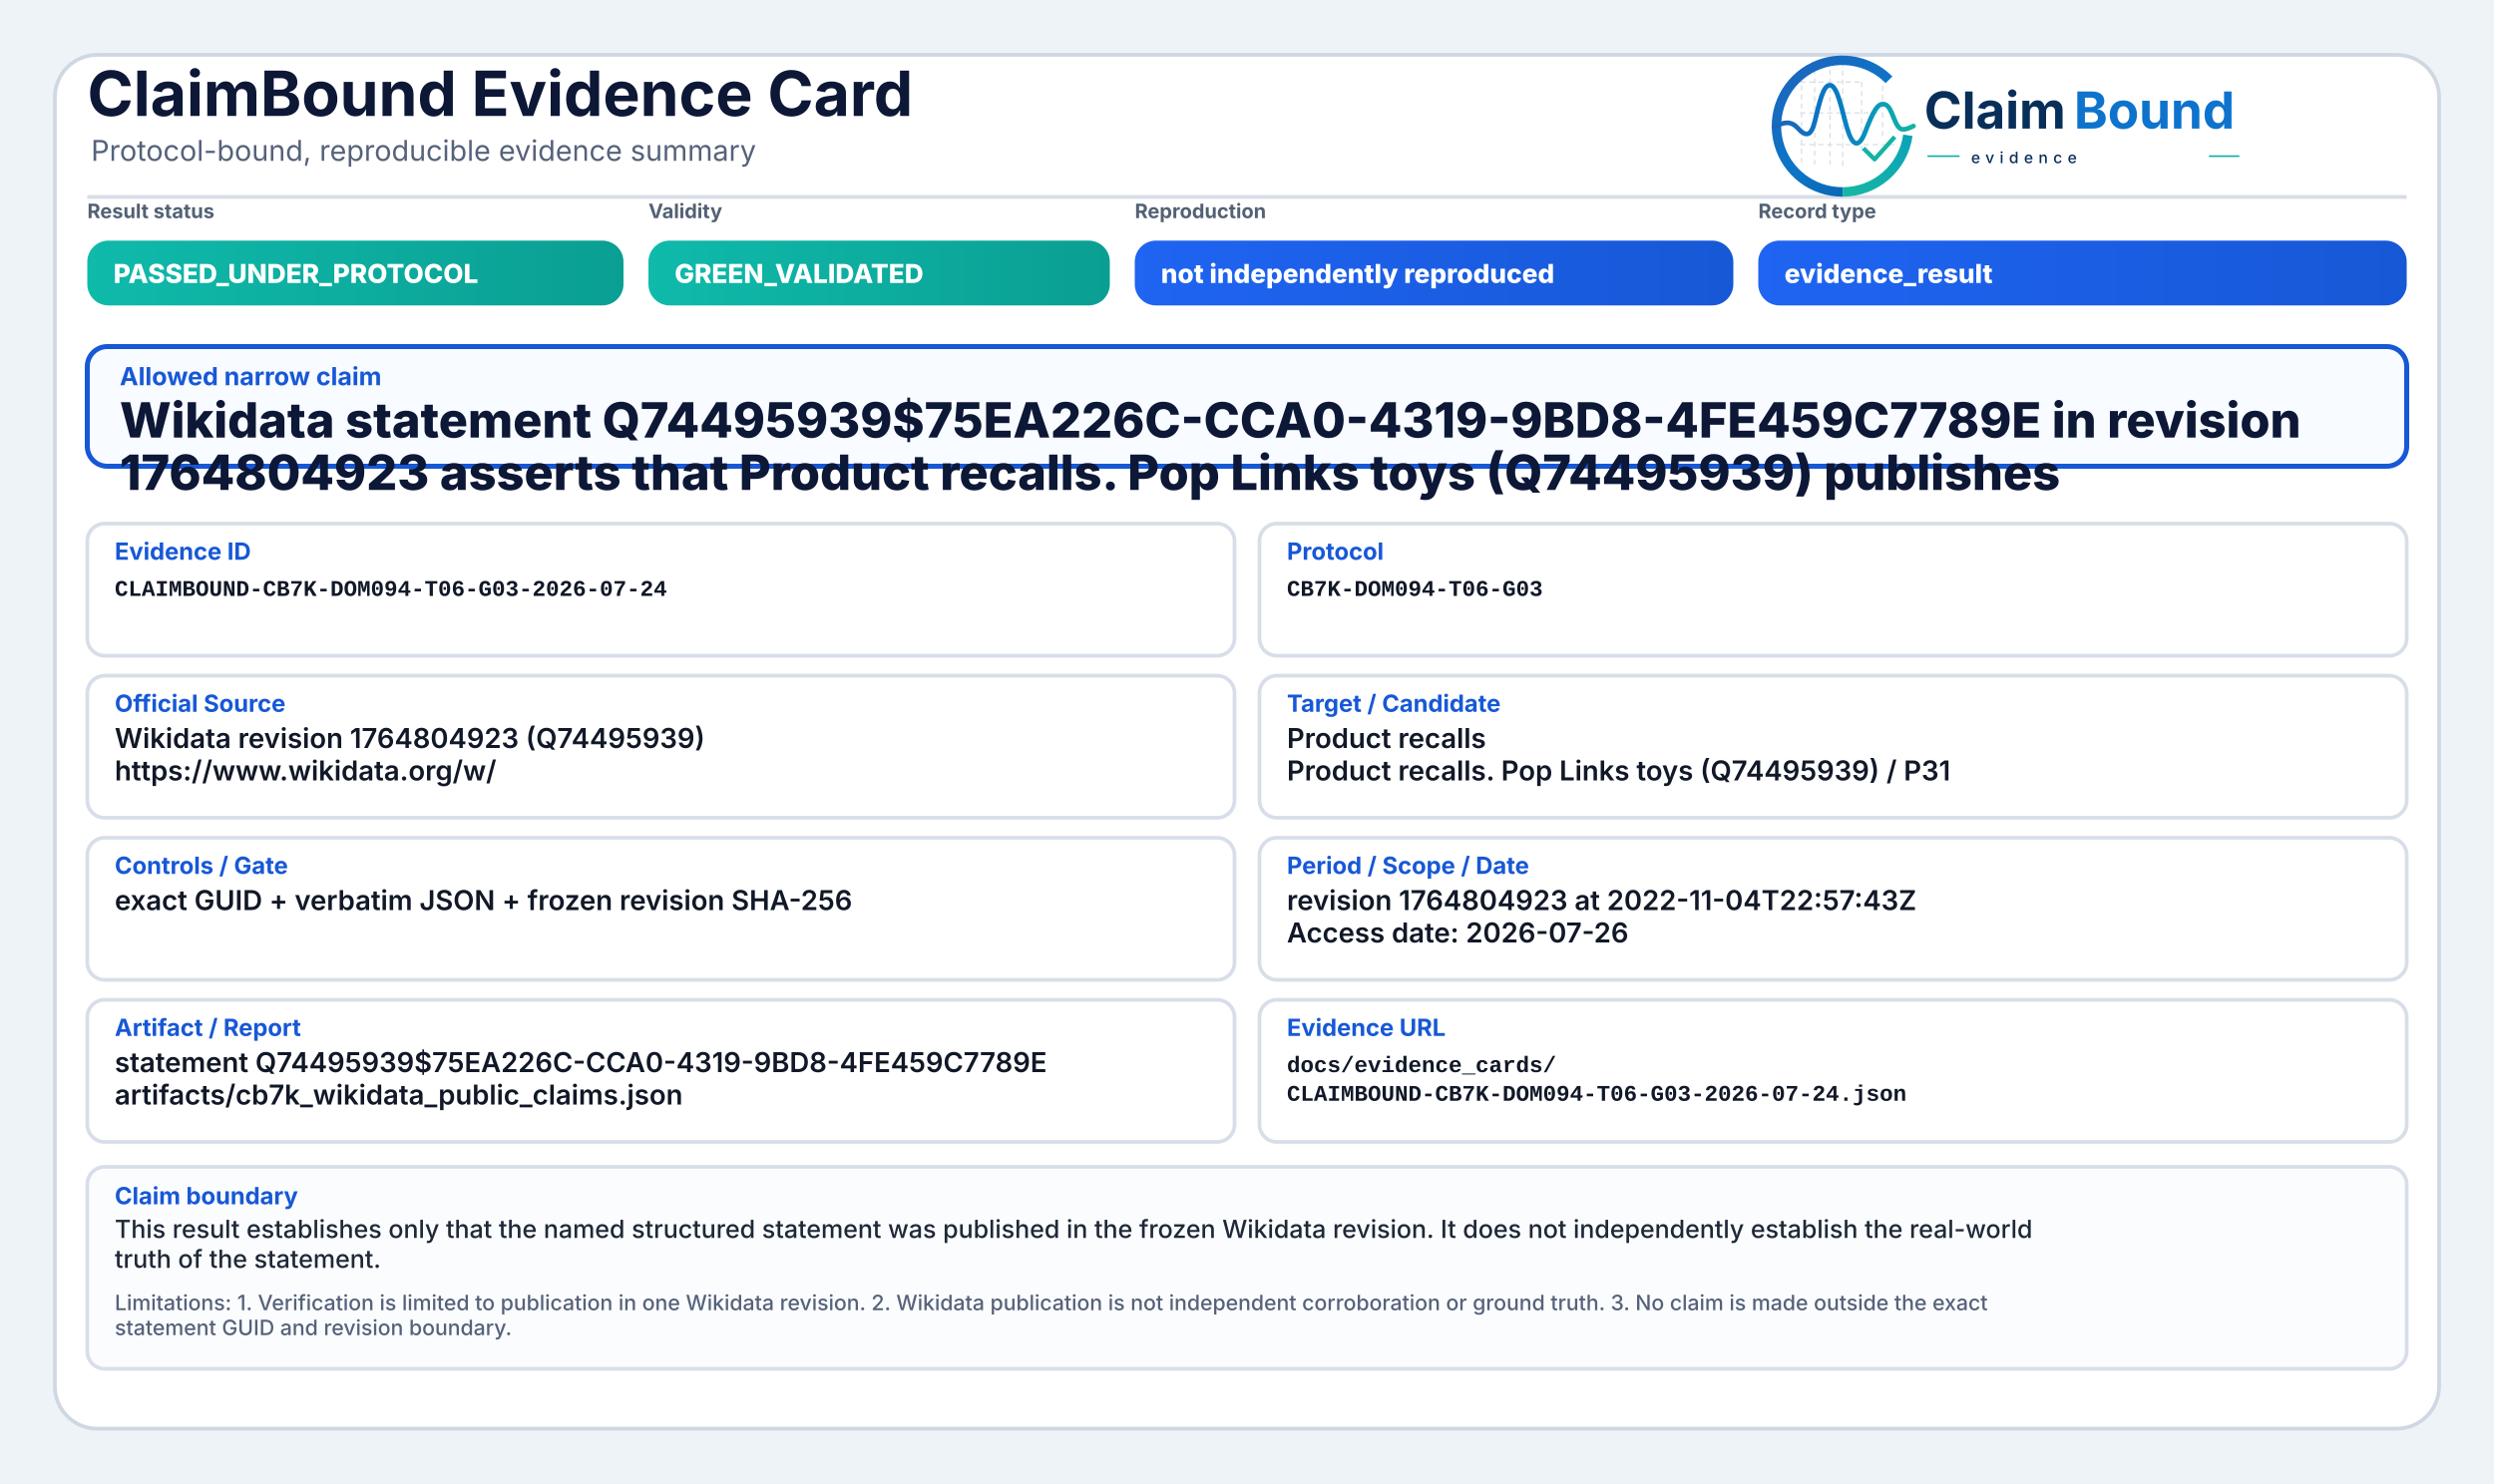
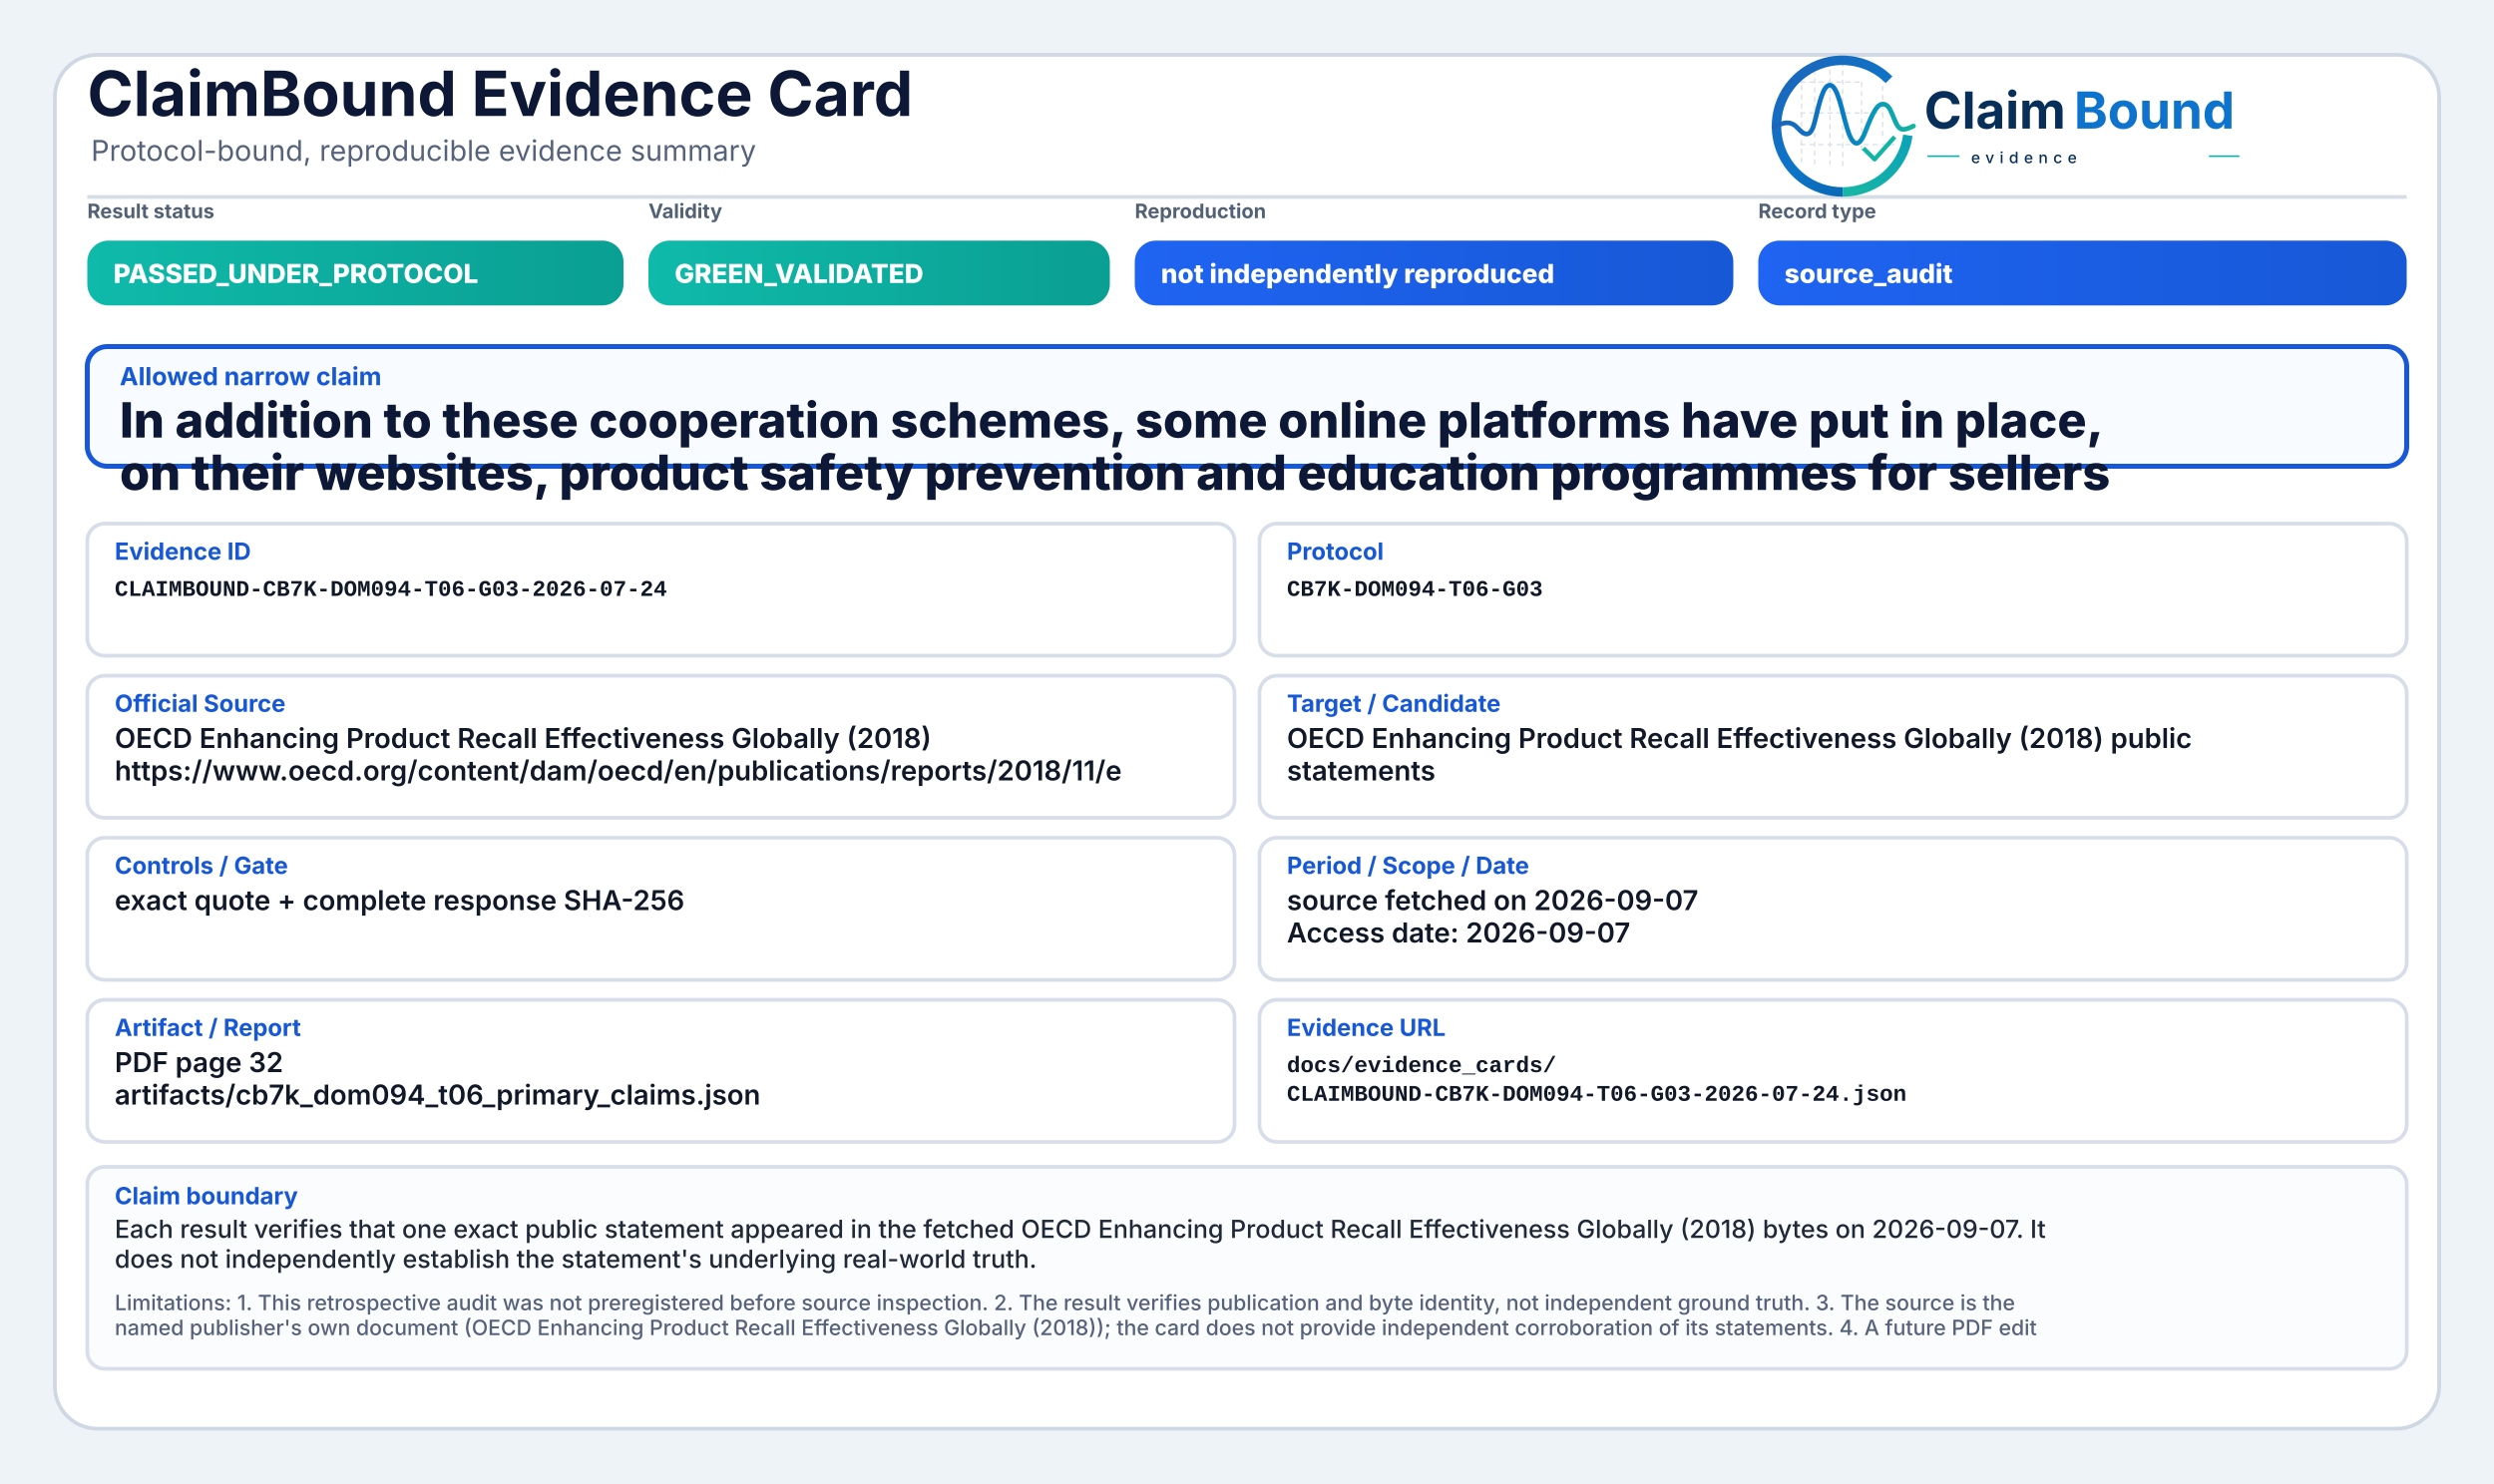
<svg xmlns="http://www.w3.org/2000/svg" width="2000" height="1190" viewBox="0 0 2000 1190" role="img" aria-label="ClaimBound Evidence Card">
  <defs>
    <linearGradient id="greenGrad" x1="0" y1="0" x2="1" y2="0">
      <stop offset="0%" stop-color="#0fbaaa" />
      <stop offset="100%" stop-color="#0a9f93" />
    </linearGradient>
    <linearGradient id="yellowGrad" x1="0" y1="0" x2="1" y2="0">
      <stop offset="0%" stop-color="#fbbf24" />
      <stop offset="100%" stop-color="#d97706" />
    </linearGradient>
    <linearGradient id="amberGrad" x1="0" y1="0" x2="1" y2="0">
      <stop offset="0%" stop-color="#f97316" />
      <stop offset="100%" stop-color="#c2410c" />
    </linearGradient>
    <linearGradient id="redGrad" x1="0" y1="0" x2="1" y2="0">
      <stop offset="0%" stop-color="#ef4444" />
      <stop offset="100%" stop-color="#b91c1c" />
    </linearGradient>
    <linearGradient id="grayGrad" x1="0" y1="0" x2="1" y2="0">
      <stop offset="0%" stop-color="#64748b" />
      <stop offset="100%" stop-color="#475569" />
    </linearGradient>
    <linearGradient id="blueGrad" x1="0" y1="0" x2="1" y2="0">
      <stop offset="0%" stop-color="#1f64f2" />
      <stop offset="100%" stop-color="#1758d6" />
    </linearGradient>
    <linearGradient id="logoRingBlue" x1="73" y1="453" x2="348" y2="793" gradientUnits="userSpaceOnUse">
      <stop offset="0" stop-color="#1E64BA" />
      <stop offset="0.55" stop-color="#0C75C8" />
      <stop offset="1" stop-color="#0A5FAB" />
    </linearGradient>
    <linearGradient id="logoRingTeal" x1="221" y1="792" x2="403" y2="594" gradientUnits="userSpaceOnUse">
      <stop offset="0" stop-color="#18B7A3" />
      <stop offset="1" stop-color="#089EBC" />
    </linearGradient>
    <linearGradient id="logoSignalGradient" x1="61" y1="628" x2="404" y2="628" gradientUnits="userSpaceOnUse">
      <stop offset="0" stop-color="#1E64BA" />
      <stop offset="0.43" stop-color="#0877C4" />
      <stop offset="0.72" stop-color="#0A97BB" />
      <stop offset="1" stop-color="#14B69E" />
    </linearGradient>
  </defs>
  <rect x="0" y="0" width="2000" height="1190" fill="#eef3f8" />
  <rect x="44" y="44" width="1912" height="1102" rx="34" fill="#ffffff" stroke="#cfd7e3" stroke-width="3" />
  <path d="M70 158 H1930" stroke="#d7dde7" stroke-width="3" />
  <text x="70" y="93" font-family="Inter, Segoe UI, Arial, sans-serif" font-size="50" font-weight="750" fill="#0d1736">ClaimBound Evidence Card</text>
  <text x="73" y="129" font-family="Inter, Segoe UI, Arial, sans-serif" font-size="23" font-weight="400" fill="#55627a">Protocol-bound, reproducible evidence summary</text>
  <g aria-label="ClaimBound evidence logo" transform="translate(1415,52) scale(0.33) translate(-40,-478)">
    <g stroke-linecap="butt" stroke-linejoin="round">
      <g stroke="#CBD3DC" stroke-width="3.2" stroke-linecap="round" stroke-dasharray="10 12" opacity="0.72">
        <path d="M130 507V714" />
        <path d="M162 490V719" />
        <path d="M199 491V719" />
        <path d="M230 471V726" />
        <path d="M276 521V690" />
        <path d="M327 508V650" />
        <path d="M128 520H277" />
        <path d="M128 595H327" />
        <path d="M128 672H355" />
      </g>
      <path d="M342.6 514.3A160 160 0 1 0 230 787" fill="none" stroke="url(#logoRingBlue)" stroke-width="23" />
      <path d="M230 787A160 160 0 0 0 388.4 649.3" fill="none" stroke="url(#logoRingTeal)" stroke-width="23" />
      <path d="M63 629.5C87 616.4 104.3 613.6 121.2 632.2C140.7 653.8 153.4 651.6 162.1 616.2C173.8 568.5 182.5 527.5 198.9 527.5C217.5 527.5 228.4 590.6 240.3 630.8C253.4 675.4 268.6 682.8 284.6 641.5C303.5 592.9 315.2 567.6 333.7 574.7C352.6 582 355.7 635.1 376.6 634.9C386.2 634.8 394 630.4 402 626.8" fill="none" stroke="url(#logoSignalGradient)" stroke-width="11.5" stroke-linecap="round" />
      <path d="M284 684.5L307.5 707.7L353 657" fill="none" stroke="#12B4A4" stroke-width="10.5" stroke-linecap="square" />
    </g>
    <text x="428" y="633" font-family="Inter, Segoe UI, Arial, sans-serif" font-size="124" font-weight="750" fill="#082F59" text-rendering="geometricPrecision">Claim</text>
    <text x="792" y="633" font-family="Inter, Segoe UI, Arial, sans-serif" font-size="124" font-weight="750" fill="#0E73CC" text-rendering="geometricPrecision">Bound</text>
    <line x1="436" y1="700" x2="514" y2="700" stroke="#11AFA9" stroke-width="4" />
    <text x="542" y="717" font-family="Inter, Segoe UI, Arial, sans-serif" font-size="38" font-weight="500" letter-spacing="13" fill="#082F59">evidence</text>
    <line x1="1120" y1="700" x2="1194" y2="700" stroke="#11AFA9" stroke-width="4" />
  </g>
  <text x="70" y="175" font-family="Inter, Segoe UI, Arial, sans-serif" font-size="16" font-weight="650" fill="#536174">Result status</text>
  <rect x="70" y="193" width="430" height="52" rx="17" fill="url(#greenGrad)" />
  <text x="91" y="227" font-family="Inter, Segoe UI, Arial, sans-serif" font-size="21" font-weight="800" fill="#ffffff">PASSED_UNDER_PROTOCOL</text>
  <text x="520" y="175" font-family="Inter, Segoe UI, Arial, sans-serif" font-size="16" font-weight="650" fill="#536174">Validity</text>
  <rect x="520" y="193" width="370" height="52" rx="17" fill="url(#greenGrad)" />
  <text x="541" y="227" font-family="Inter, Segoe UI, Arial, sans-serif" font-size="21" font-weight="800" fill="#ffffff">GREEN_VALIDATED</text>
  <text x="910" y="175" font-family="Inter, Segoe UI, Arial, sans-serif" font-size="16" font-weight="650" fill="#536174">Reproduction</text>
  <rect x="910" y="193" width="480" height="52" rx="17" fill="url(#blueGrad)" />
  <text x="931" y="227" font-family="Inter, Segoe UI, Arial, sans-serif" font-size="21" font-weight="800" fill="#ffffff">not independently reproduced</text>
  <text x="1410" y="175" font-family="Inter, Segoe UI, Arial, sans-serif" font-size="16" font-weight="650" fill="#536174">Record type</text>
  <rect x="1410" y="193" width="520" height="52" rx="17" fill="url(#blueGrad)" />
-   <text x="1431" y="227" font-family="Inter, Segoe UI, Arial, sans-serif" font-size="21" font-weight="800" fill="#ffffff">evidence_result</text>
+   <text x="1431" y="227" font-family="Inter, Segoe UI, Arial, sans-serif" font-size="21" font-weight="800" fill="#ffffff">source_audit</text>
  <rect x="70" y="278" width="1860" height="96" rx="16" fill="#f8fbff" stroke="#1758d6" stroke-width="4" />
  <text x="96" y="309" font-family="Inter, Segoe UI, Arial, sans-serif" font-size="20" font-weight="750" fill="#1758d6">Allowed narrow claim</text>
-   <text x="96" y="351" font-family="Inter, Segoe UI, Arial, sans-serif" font-size="39" font-weight="800" fill="#0d1736">Wikidata statement Q74495939$75EA226C-CCA0-4319-9BD8-4FE459C7789E in revision</text>
-   <text x="96" y="393" font-family="Inter, Segoe UI, Arial, sans-serif" font-size="39" font-weight="800" fill="#0d1736">1764804923 asserts that Product recalls. Pop Links toys (Q74495939) publishes</text>
+   <text x="96" y="351" font-family="Inter, Segoe UI, Arial, sans-serif" font-size="39" font-weight="800" fill="#0d1736">In addition to these cooperation schemes, some online platforms have put in place,</text>
+   <text x="96" y="393" font-family="Inter, Segoe UI, Arial, sans-serif" font-size="39" font-weight="800" fill="#0d1736">on their websites, product safety prevention and education programmes for sellers</text>
  <rect x="70" y="420" width="920" height="106" rx="14" fill="#ffffff" stroke="#d8dee9" stroke-width="3" />
  <text x="92" y="449" font-family="Inter, Segoe UI, Arial, sans-serif" font-size="19" font-weight="750" fill="#1758d6">Evidence ID</text>
  <text x="92" y="478" font-family="SFMono-Regular, Consolas, Liberation Mono, monospace" font-size="18" font-weight="600" fill="#111827">CLAIMBOUND-CB7K-DOM094-T06-G03-2026-07-24</text>
  <rect x="1010" y="420" width="920" height="106" rx="14" fill="#ffffff" stroke="#d8dee9" stroke-width="3" />
  <text x="1032" y="449" font-family="Inter, Segoe UI, Arial, sans-serif" font-size="19" font-weight="750" fill="#1758d6">Protocol</text>
  <text x="1032" y="478" font-family="SFMono-Regular, Consolas, Liberation Mono, monospace" font-size="18" font-weight="600" fill="#111827">CB7K-DOM094-T06-G03</text>
  <rect x="70" y="542" width="920" height="114" rx="14" fill="#ffffff" stroke="#d8dee9" stroke-width="3" />
  <text x="92" y="571" font-family="Inter, Segoe UI, Arial, sans-serif" font-size="19" font-weight="750" fill="#1758d6">Official Source</text>
-   <text x="92" y="600" font-family="Inter, Segoe UI, Arial, sans-serif" font-size="22" font-weight="600" fill="#111827">Wikidata revision 1764804923 (Q74495939)</text>
-   <text x="92" y="626" font-family="Inter, Segoe UI, Arial, sans-serif" font-size="22" font-weight="600" fill="#111827">https://www.wikidata.org/w/</text>
+   <text x="92" y="600" font-family="Inter, Segoe UI, Arial, sans-serif" font-size="22" font-weight="600" fill="#111827">OECD Enhancing Product Recall Effectiveness Globally (2018)</text>
+   <text x="92" y="626" font-family="Inter, Segoe UI, Arial, sans-serif" font-size="22" font-weight="600" fill="#111827">https://www.oecd.org/content/dam/oecd/en/publications/reports/2018/11/e</text>
  <rect x="1010" y="542" width="920" height="114" rx="14" fill="#ffffff" stroke="#d8dee9" stroke-width="3" />
  <text x="1032" y="571" font-family="Inter, Segoe UI, Arial, sans-serif" font-size="19" font-weight="750" fill="#1758d6">Target / Candidate</text>
-   <text x="1032" y="600" font-family="Inter, Segoe UI, Arial, sans-serif" font-size="22" font-weight="600" fill="#111827">Product recalls</text>
-   <text x="1032" y="626" font-family="Inter, Segoe UI, Arial, sans-serif" font-size="22" font-weight="600" fill="#111827">Product recalls. Pop Links toys (Q74495939) / P31</text>
+   <text x="1032" y="600" font-family="Inter, Segoe UI, Arial, sans-serif" font-size="22" font-weight="600" fill="#111827">OECD Enhancing Product Recall Effectiveness Globally (2018) public</text>
+   <text x="1032" y="626" font-family="Inter, Segoe UI, Arial, sans-serif" font-size="22" font-weight="600" fill="#111827">statements</text>
  <rect x="70" y="672" width="920" height="114" rx="14" fill="#ffffff" stroke="#d8dee9" stroke-width="3" />
  <text x="92" y="701" font-family="Inter, Segoe UI, Arial, sans-serif" font-size="19" font-weight="750" fill="#1758d6">Controls / Gate</text>
-   <text x="92" y="730" font-family="Inter, Segoe UI, Arial, sans-serif" font-size="22" font-weight="600" fill="#111827">exact GUID + verbatim JSON + frozen revision SHA-256</text>
+   <text x="92" y="730" font-family="Inter, Segoe UI, Arial, sans-serif" font-size="22" font-weight="600" fill="#111827">exact quote + complete response SHA-256</text>
  <rect x="1010" y="672" width="920" height="114" rx="14" fill="#ffffff" stroke="#d8dee9" stroke-width="3" />
  <text x="1032" y="701" font-family="Inter, Segoe UI, Arial, sans-serif" font-size="19" font-weight="750" fill="#1758d6">Period / Scope / Date</text>
-   <text x="1032" y="730" font-family="Inter, Segoe UI, Arial, sans-serif" font-size="22" font-weight="600" fill="#111827">revision 1764804923 at 2022-11-04T22:57:43Z</text>
-   <text x="1032" y="756" font-family="Inter, Segoe UI, Arial, sans-serif" font-size="22" font-weight="600" fill="#111827">Access date: 2026-07-26</text>
+   <text x="1032" y="730" font-family="Inter, Segoe UI, Arial, sans-serif" font-size="22" font-weight="600" fill="#111827">source fetched on 2026-09-07</text>
+   <text x="1032" y="756" font-family="Inter, Segoe UI, Arial, sans-serif" font-size="22" font-weight="600" fill="#111827">Access date: 2026-09-07</text>
  <rect x="70" y="802" width="920" height="114" rx="14" fill="#ffffff" stroke="#d8dee9" stroke-width="3" />
  <text x="92" y="831" font-family="Inter, Segoe UI, Arial, sans-serif" font-size="19" font-weight="750" fill="#1758d6">Artifact / Report</text>
-   <text x="92" y="860" font-family="Inter, Segoe UI, Arial, sans-serif" font-size="22" font-weight="600" fill="#111827">statement Q74495939$75EA226C-CCA0-4319-9BD8-4FE459C7789E</text>
-   <text x="92" y="886" font-family="Inter, Segoe UI, Arial, sans-serif" font-size="22" font-weight="600" fill="#111827">artifacts/cb7k_wikidata_public_claims.json</text>
+   <text x="92" y="860" font-family="Inter, Segoe UI, Arial, sans-serif" font-size="22" font-weight="600" fill="#111827">PDF page 32</text>
+   <text x="92" y="886" font-family="Inter, Segoe UI, Arial, sans-serif" font-size="22" font-weight="600" fill="#111827">artifacts/cb7k_dom094_t06_primary_claims.json</text>
  <rect x="1010" y="802" width="920" height="114" rx="14" fill="#ffffff" stroke="#d8dee9" stroke-width="3" />
  <text x="1032" y="831" font-family="Inter, Segoe UI, Arial, sans-serif" font-size="19" font-weight="750" fill="#1758d6">Evidence URL</text>
  <text x="1032" y="860" font-family="SFMono-Regular, Consolas, Liberation Mono, monospace" font-size="18" font-weight="600" fill="#111827">docs/evidence_cards/</text>
  <text x="1032" y="883" font-family="SFMono-Regular, Consolas, Liberation Mono, monospace" font-size="18" font-weight="600" fill="#111827">CLAIMBOUND-CB7K-DOM094-T06-G03-2026-07-24.json</text>
  <rect x="70" y="936" width="1860" height="162" rx="14" fill="#fbfcfe" stroke="#d8dee9" stroke-width="3" />
  <text x="92" y="966" font-family="Inter, Segoe UI, Arial, sans-serif" font-size="19" font-weight="750" fill="#1758d6">Claim boundary</text>
-   <text x="92" y="993" font-family="Inter, Segoe UI, Arial, sans-serif" font-size="20" font-weight="500" fill="#1f2937">This result establishes only that the named structured statement was published in the frozen Wikidata revision. It does not independently establish the real-world</text>
-   <text x="92" y="1017" font-family="Inter, Segoe UI, Arial, sans-serif" font-size="20" font-weight="500" fill="#1f2937">truth of the statement.</text>
-   <text x="92" y="1051" font-family="Inter, Segoe UI, Arial, sans-serif" font-size="17" font-weight="500" fill="#55627a">Limitations: 1. Verification is limited to publication in one Wikidata revision. 2. Wikidata publication is not independent corroboration or ground truth. 3. No claim is made outside the exact</text>
-   <text x="92" y="1071" font-family="Inter, Segoe UI, Arial, sans-serif" font-size="17" font-weight="500" fill="#55627a">statement GUID and revision boundary.</text>
+   <text x="92" y="993" font-family="Inter, Segoe UI, Arial, sans-serif" font-size="20" font-weight="500" fill="#1f2937">Each result verifies that one exact public statement appeared in the fetched OECD Enhancing Product Recall Effectiveness Globally (2018) bytes on 2026-09-07. It</text>
+   <text x="92" y="1017" font-family="Inter, Segoe UI, Arial, sans-serif" font-size="20" font-weight="500" fill="#1f2937">does not independently establish the statement's underlying real-world truth.</text>
+   <text x="92" y="1051" font-family="Inter, Segoe UI, Arial, sans-serif" font-size="17" font-weight="500" fill="#55627a">Limitations: 1. This retrospective audit was not preregistered before source inspection. 2. The result verifies publication and byte identity, not independent ground truth. 3. The source is the</text>
+   <text x="92" y="1071" font-family="Inter, Segoe UI, Arial, sans-serif" font-size="17" font-weight="500" fill="#55627a">named publisher's own document (OECD Enhancing Product Recall Effectiveness Globally (2018)); the card does not provide independent corroboration of its statements. 4. A future PDF edit</text>
</svg>
